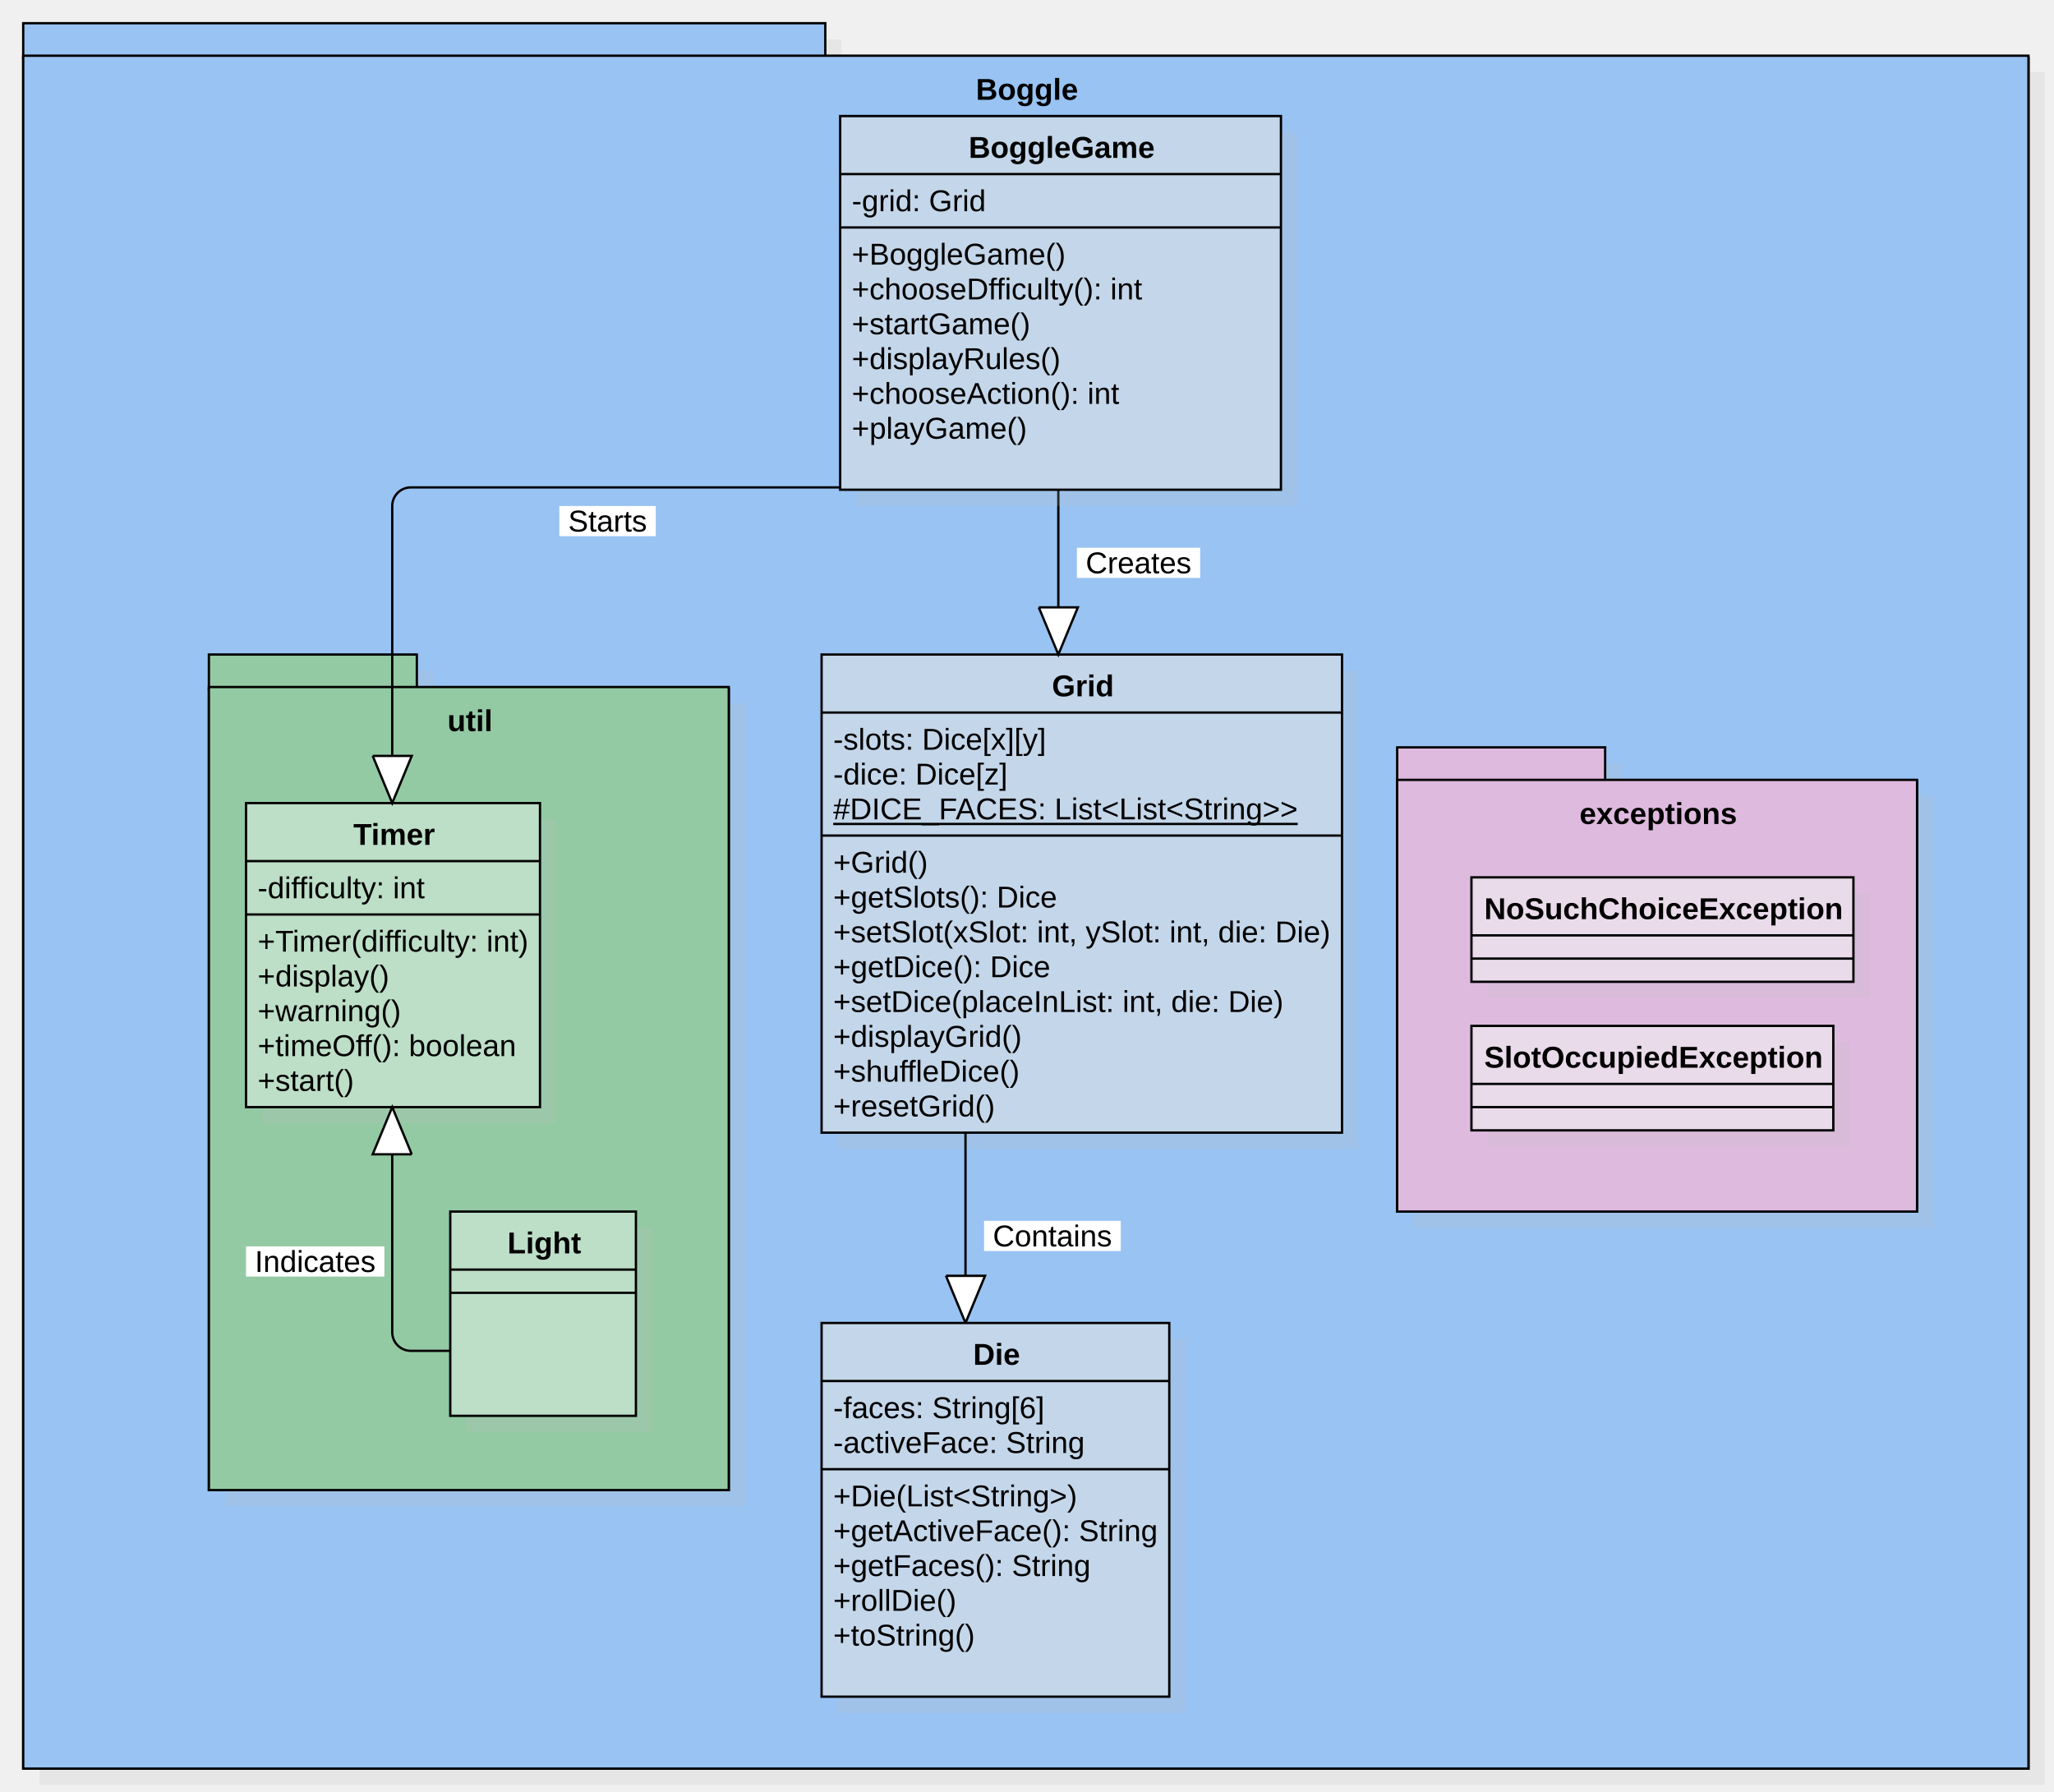
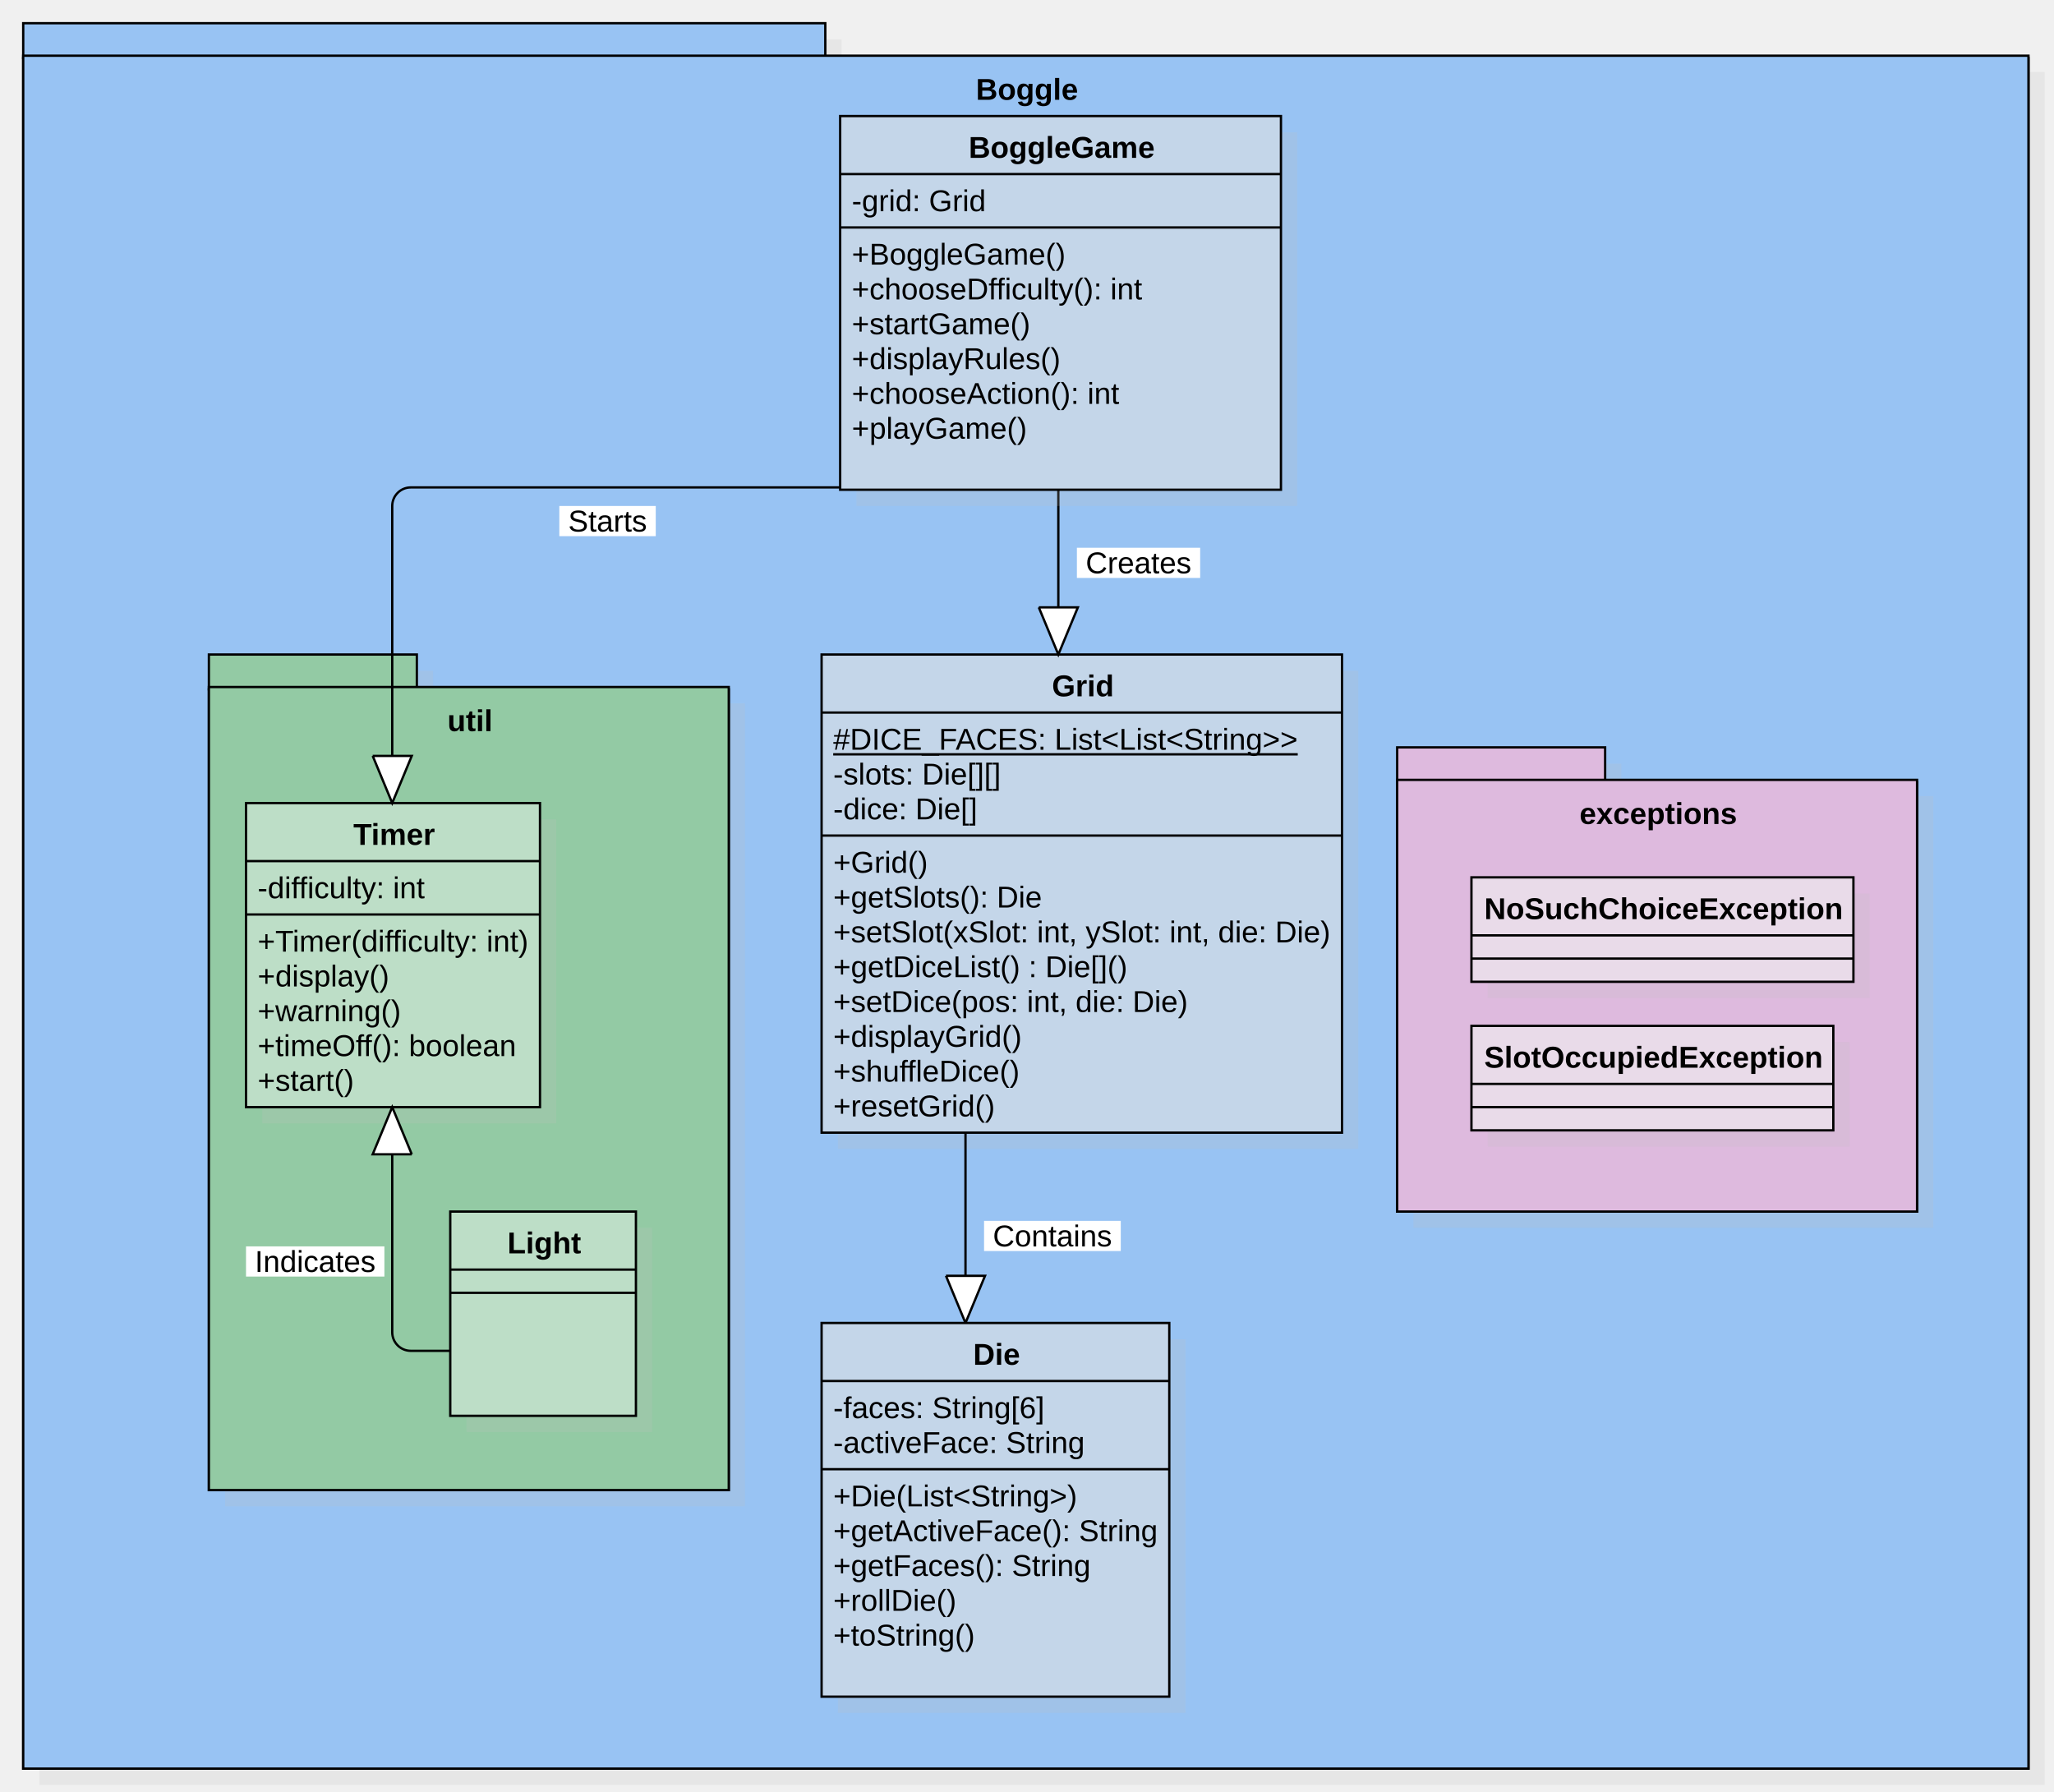
<svg xmlns="http://www.w3.org/2000/svg" version="1.1" width="885" height="772">
  <defs />
  <g>
    <g>
      <rect fill="#C0C0C0" stroke="none" x="207" y="87" width="345.6" height="15" transform="matrix(1 0 0 1 -190 -70)" fill-opacity="0.2" />
    </g>
    <g>
      <rect fill="#C0C0C0" stroke="none" x="207" y="101" width="864" height="738" transform="matrix(1 0 0 1 -190 -70)" fill-opacity="0.2" />
    </g>
    <g>
      <rect fill="#98C3F3" stroke="none" x="200" y="95" width="864" height="737" transform="matrix(1 0 0 1 -190 -70)" />
    </g>
    <g>
      <path fill="none" stroke="#000000" paint-order="fill stroke markers" d=" M 10 25 L 874 25 L 874 762 L 10 762 L 10 25 Z Z" stroke-miterlimit="10" stroke-dasharray="" />
    </g>
    <g>
      <rect fill="#98C3F3" stroke="none" x="200" y="80" width="345.6" height="15" transform="matrix(1 0 0 1 -190 -70)" />
    </g>
    <g>
      <path fill="none" stroke="#000000" paint-order="fill stroke markers" d=" M 10 10 L 355.6 10 L 355.6 25 L 10 25 L 10 10 Z Z" stroke-miterlimit="10" stroke-dasharray="" />
    </g>
    <g>
      <rect fill="#98C3F3" stroke="none" x="200" y="94" width="864" height="738" transform="matrix(1 0 0 1 -190 -70)" />
    </g>
    <g>
      <path fill="none" stroke="#000000" paint-order="fill stroke markers" d=" M 10 24 L 874 24 L 874 762 L 10 762 L 10 24 Z Z" stroke-miterlimit="10" stroke-dasharray="" />
    </g>
    <g>
      <g>
        <path fill="none" stroke="none" />
        <text fill="#000000" stroke="none" font-family="Arial" font-size="13px" font-style="normal" font-weight="bold" text-decoration="undefined" x="632.5" y="108.5" text-anchor="middle" dominant-baseline="central" transform="matrix(1 0 0 1 -190 -70)">Boggle</text>
      </g>
    </g>
    <g>
      <rect fill="#C0C0C0" stroke="none" x="799" y="399" width="89.6" height="15" transform="matrix(1 0 0 1 -190 -70)" fill-opacity="0.2" />
    </g>
    <g>
      <rect fill="#C0C0C0" stroke="none" x="799" y="413" width="224" height="186" transform="matrix(1 0 0 1 -190 -70)" fill-opacity="0.2" />
    </g>
    <g>
      <rect fill="#DEBADE" stroke="none" x="792" y="407" width="224" height="185" transform="matrix(1 0 0 1 -190 -70)" />
    </g>
    <g>
      <path fill="none" stroke="#000000" paint-order="fill stroke markers" d=" M 602 337 L 826 337 L 826 522 L 602 522 L 602 337 Z Z" stroke-miterlimit="10" stroke-dasharray="" />
    </g>
    <g>
      <rect fill="#DEBADE" stroke="none" x="792" y="392" width="89.6" height="15" transform="matrix(1 0 0 1 -190 -70)" />
    </g>
    <g>
      <path fill="none" stroke="#000000" paint-order="fill stroke markers" d=" M 602 322 L 691.6 322 L 691.6 337 L 602 337 L 602 322 Z Z" stroke-miterlimit="10" stroke-dasharray="" />
    </g>
    <g>
      <rect fill="#DEBADE" stroke="none" x="792" y="406" width="224" height="186" transform="matrix(1 0 0 1 -190 -70)" />
    </g>
    <g>
      <path fill="none" stroke="#000000" paint-order="fill stroke markers" d=" M 602 336 L 826 336 L 826 522 L 602 522 L 602 336 Z Z" stroke-miterlimit="10" stroke-dasharray="" />
    </g>
    <g>
      <g>
        <path fill="none" stroke="none" />
        <text fill="#000000" stroke="none" font-family="Arial" font-size="13px" font-style="normal" font-weight="bold" text-decoration="undefined" x="904.5" y="420.5" text-anchor="middle" dominant-baseline="central" transform="matrix(1 0 0 1 -190 -70)">exceptions</text>
      </g>
    </g>
    <g>
      <rect fill="#C0C0C0" stroke="none" x="287" y="359" width="89.6" height="15" transform="matrix(1 0 0 1 -190 -70)" fill-opacity="0.2" />
    </g>
    <g>
      <rect fill="#C0C0C0" stroke="none" x="287" y="373" width="224" height="346" transform="matrix(1 0 0 1 -190 -70)" fill-opacity="0.2" />
    </g>
    <g>
      <rect fill="#93CAA4" stroke="none" x="280" y="367" width="224" height="345" transform="matrix(1 0 0 1 -190 -70)" />
    </g>
    <g>
      <path fill="none" stroke="#000000" paint-order="fill stroke markers" d=" M 90 297 L 314 297 L 314 642 L 90 642 L 90 297 Z Z" stroke-miterlimit="10" stroke-dasharray="" />
    </g>
    <g>
      <rect fill="#93CAA4" stroke="none" x="280" y="352" width="89.6" height="15" transform="matrix(1 0 0 1 -190 -70)" />
    </g>
    <g>
      <path fill="none" stroke="#000000" paint-order="fill stroke markers" d=" M 90 282 L 179.6 282 L 179.6 297 L 90 297 L 90 282 Z Z" stroke-miterlimit="10" stroke-dasharray="" />
    </g>
    <g>
      <rect fill="#93CAA4" stroke="none" x="280" y="366" width="224" height="346" transform="matrix(1 0 0 1 -190 -70)" />
    </g>
    <g>
      <path fill="none" stroke="#000000" paint-order="fill stroke markers" d=" M 90 296 L 314 296 L 314 642 L 90 642 L 90 296 Z Z" stroke-miterlimit="10" stroke-dasharray="" />
    </g>
    <g>
      <g>
        <path fill="none" stroke="none" />
        <text fill="#000000" stroke="none" font-family="Arial" font-size="13px" font-style="normal" font-weight="bold" text-decoration="undefined" x="392.5" y="380.5" text-anchor="middle" dominant-baseline="central" transform="matrix(1 0 0 1 -190 -70)">util</text>
      </g>
    </g>
    <g>
      <rect fill="#C0C0C0" stroke="none" x="831" y="455" width="164.578" height="45" transform="matrix(1 0 0 1 -190 -70)" fill-opacity="0.2" />
    </g>
    <g>
      <rect fill="#E9DBE9" stroke="none" x="824" y="448" width="164.578" height="45" transform="matrix(1 0 0 1 -190 -70)" />
    </g>
    <g>
      <path fill="none" stroke="#000000" paint-order="fill stroke markers" d=" M 634 378 L 798.578 378 L 798.578 423 L 634 423 L 634 378 Z Z" stroke-miterlimit="10" stroke-dasharray="" />
    </g>
    <g>
      <path fill="none" stroke="#000000" paint-order="fill stroke markers" d=" M 634 403 L 798.578 403" stroke-miterlimit="10" stroke-dasharray="" />
    </g>
    <g>
      <path fill="none" stroke="#000000" paint-order="fill stroke markers" d=" M 634 413 L 798.578 413" stroke-miterlimit="10" stroke-dasharray="" />
    </g>
    <g>
      <g>
        <path fill="none" stroke="none" />
        <text fill="#000000" stroke="none" font-family="Arial" font-size="13px" font-style="normal" font-weight="bold" text-decoration="undefined" x="906.789" y="461.5" text-anchor="middle" dominant-baseline="central" transform="matrix(1 0 0 1 -190 -70)">NoSuchChoiceException</text>
      </g>
    </g>
    <g>
      <rect fill="#C0C0C0" stroke="none" x="831" y="519" width="155.914" height="45" transform="matrix(1 0 0 1 -190 -70)" fill-opacity="0.2" />
    </g>
    <g>
      <rect fill="#E9DBE9" stroke="none" x="824" y="512" width="155.914" height="45" transform="matrix(1 0 0 1 -190 -70)" />
    </g>
    <g>
      <path fill="none" stroke="#000000" paint-order="fill stroke markers" d=" M 634 442 L 789.914 442 L 789.914 487 L 634 487 L 634 442 Z Z" stroke-miterlimit="10" stroke-dasharray="" />
    </g>
    <g>
      <path fill="none" stroke="#000000" paint-order="fill stroke markers" d=" M 634 467 L 789.914 467" stroke-miterlimit="10" stroke-dasharray="" />
    </g>
    <g>
      <path fill="none" stroke="#000000" paint-order="fill stroke markers" d=" M 634 477 L 789.914 477" stroke-miterlimit="10" stroke-dasharray="" />
    </g>
    <g>
      <g>
        <path fill="none" stroke="none" />
        <text fill="#000000" stroke="none" font-family="Arial" font-size="13px" font-style="normal" font-weight="bold" text-decoration="undefined" x="902.457" y="525.5" text-anchor="middle" dominant-baseline="central" transform="matrix(1 0 0 1 -190 -70)">SlotOccupiedException</text>
      </g>
    </g>
    <g>
      <rect fill="#C0C0C0" stroke="none" x="303" y="423" width="126.664" height="131" transform="matrix(1 0 0 1 -190 -70)" fill-opacity="0.2" />
    </g>
    <g>
      <rect fill="#BDDEC7" stroke="none" x="296" y="416" width="126.664" height="131" transform="matrix(1 0 0 1 -190 -70)" />
    </g>
    <g>
      <path fill="none" stroke="#000000" paint-order="fill stroke markers" d=" M 106 346 L 232.664 346 L 232.664 477 L 106 477 L 106 346 Z Z" stroke-miterlimit="10" stroke-dasharray="" />
    </g>
    <g>
      <path fill="none" stroke="#000000" paint-order="fill stroke markers" d=" M 106 371 L 232.664 371" stroke-miterlimit="10" stroke-dasharray="" />
    </g>
    <g>
      <path fill="none" stroke="#000000" paint-order="fill stroke markers" d=" M 106 394 L 232.664 394" stroke-miterlimit="10" stroke-dasharray="" />
    </g>
    <g>
      <g>
        <path fill="none" stroke="none" />
        <text fill="#000000" stroke="none" font-family="Arial" font-size="13px" font-style="normal" font-weight="bold" text-decoration="undefined" x="359.832" y="429.5" text-anchor="middle" dominant-baseline="central" transform="matrix(1 0 0 1 -190 -70)">Timer</text>
      </g>
    </g>
    <g>
      <g>
        <path fill="none" stroke="none" />
        <text fill="#000000" stroke="none" font-family="Arial" font-size="13px" font-style="normal" font-weight="normal" text-decoration="undefined" x="301" y="452.5" text-anchor="start" dominant-baseline="central" transform="matrix(1 0 0 1 -190 -70)">-difficulty: int</text>
      </g>
    </g>
    <g>
      <g>
        <path fill="none" stroke="none" />
        <text fill="#000000" stroke="none" font-family="Arial" font-size="13px" font-style="normal" font-weight="normal" text-decoration="undefined" x="301" y="475.5" text-anchor="start" dominant-baseline="central" transform="matrix(1 0 0 1 -190 -70)">+Timer(difficulty: int)</text>
      </g>
    </g>
    <g>
      <g>
        <path fill="none" stroke="none" />
        <text fill="#000000" stroke="none" font-family="Arial" font-size="13px" font-style="normal" font-weight="normal" text-decoration="undefined" x="301" y="490.5" text-anchor="start" dominant-baseline="central" transform="matrix(1 0 0 1 -190 -70)">+display()</text>
      </g>
    </g>
    <g>
      <g>
        <path fill="none" stroke="none" />
        <text fill="#000000" stroke="none" font-family="Arial" font-size="13px" font-style="normal" font-weight="normal" text-decoration="undefined" x="301" y="505.5" text-anchor="start" dominant-baseline="central" transform="matrix(1 0 0 1 -190 -70)">+warning()</text>
      </g>
    </g>
    <g>
      <g>
        <path fill="none" stroke="none" />
        <text fill="#000000" stroke="none" font-family="Arial" font-size="13px" font-style="normal" font-weight="normal" text-decoration="undefined" x="301" y="520.5" text-anchor="start" dominant-baseline="central" transform="matrix(1 0 0 1 -190 -70)">+timeOff(): boolean</text>
      </g>
    </g>
    <g>
      <g>
        <path fill="none" stroke="none" />
        <text fill="#000000" stroke="none" font-family="Arial" font-size="13px" font-style="normal" font-weight="normal" text-decoration="undefined" x="301" y="535.5" text-anchor="start" dominant-baseline="central" transform="matrix(1 0 0 1 -190 -70)">+start()</text>
      </g>
    </g>
    <g>
      <rect fill="#C0C0C0" stroke="none" x="391" y="599" width="80" height="88" transform="matrix(1 0 0 1 -190 -70)" fill-opacity="0.2" />
    </g>
    <g>
      <rect fill="#BDDEC7" stroke="none" x="384" y="592" width="80" height="88" transform="matrix(1 0 0 1 -190 -70)" />
    </g>
    <g>
      <path fill="none" stroke="#000000" paint-order="fill stroke markers" d=" M 194 522 L 274 522 L 274 610 L 194 610 L 194 522 Z Z" stroke-miterlimit="10" stroke-dasharray="" />
    </g>
    <g>
      <path fill="none" stroke="#000000" paint-order="fill stroke markers" d=" M 194 547 L 274 547" stroke-miterlimit="10" stroke-dasharray="" />
    </g>
    <g>
      <path fill="none" stroke="#000000" paint-order="fill stroke markers" d=" M 194 557 L 274 557" stroke-miterlimit="10" stroke-dasharray="" />
    </g>
    <g>
      <g>
        <path fill="none" stroke="none" />
        <text fill="#000000" stroke="none" font-family="Arial" font-size="13px" font-style="normal" font-weight="bold" text-decoration="undefined" x="424.5" y="605.5" text-anchor="middle" dominant-baseline="central" transform="matrix(1 0 0 1 -190 -70)">Light</text>
      </g>
    </g>
    <g>
      <rect fill="#C0C0C0" stroke="none" x="551" y="359" width="224.227" height="206" transform="matrix(1 0 0 1 -190 -70)" fill-opacity="0.2" />
    </g>
    <g>
      <rect fill="#C4D6E9" stroke="none" x="544" y="352" width="224.227" height="206" transform="matrix(1 0 0 1 -190 -70)" />
    </g>
    <g>
      <path fill="none" stroke="#000000" paint-order="fill stroke markers" d=" M 354 282 L 578.227 282 L 578.227 488 L 354 488 L 354 282 Z Z" stroke-miterlimit="10" stroke-dasharray="" />
    </g>
    <g>
      <path fill="none" stroke="#000000" paint-order="fill stroke markers" d=" M 354 307 L 578.227 307" stroke-miterlimit="10" stroke-dasharray="" />
    </g>
    <g>
      <path fill="none" stroke="#000000" paint-order="fill stroke markers" d=" M 354 360 L 578.227 360" stroke-miterlimit="10" stroke-dasharray="" />
    </g>
    <g>
      <g>
        <path fill="none" stroke="none" />
        <text fill="#000000" stroke="none" font-family="Arial" font-size="13px" font-style="normal" font-weight="bold" text-decoration="undefined" x="656.614" y="365.5" text-anchor="middle" dominant-baseline="central" transform="matrix(1 0 0 1 -190 -70)">Grid</text>
      </g>
    </g>
    <g>
      <g>
        <path fill="none" stroke="none" />
-         <text fill="#000000" stroke="none" font-family="Arial" font-size="13px" font-style="normal" font-weight="normal" text-decoration="undefined" x="549" y="388.5" text-anchor="start" dominant-baseline="central" transform="matrix(1 0 0 1 -190 -70)">-slots: Dice[x][y]</text>
-       </g>
-     </g>
-     <g>
-       <g>
-         <path fill="none" stroke="none" />
-         <text fill="#000000" stroke="none" font-family="Arial" font-size="13px" font-style="normal" font-weight="normal" text-decoration="undefined" x="549" y="403.5" text-anchor="start" dominant-baseline="central" transform="matrix(1 0 0 1 -190 -70)">-dice: Dice[z]</text>
-       </g>
-     </g>
-     <g>
-       <g>
-         <path fill="none" stroke="none" />
-         <text fill="#000000" stroke="none" font-family="Arial" font-size="13px" font-style="normal" font-weight="normal" text-decoration="undefined" x="549" y="418.5" text-anchor="start" dominant-baseline="central" transform="matrix(1 0 0 1 -190 -70)">#DICE_FACES: List&lt;List&lt;String&gt;&gt;</text>
-         <path fill="none" stroke="#000000" paint-order="fill stroke markers" d=" M 359 355 L 559.154 355" stroke-miterlimit="10" stroke-dasharray="" />
+         <text fill="#000000" stroke="none" font-family="Arial" font-size="13px" font-style="normal" font-weight="normal" text-decoration="undefined" x="549" y="388.5" text-anchor="start" dominant-baseline="central" transform="matrix(1 0 0 1 -190 -70)">#DICE_FACES: List&lt;List&lt;String&gt;&gt;</text>
+         <path fill="none" stroke="#000000" paint-order="fill stroke markers" d=" M 359 325 L 559.154 325" stroke-miterlimit="10" stroke-dasharray="" />
+       </g>
+     </g>
+     <g>
+       <g>
+         <path fill="none" stroke="none" />
+         <text fill="#000000" stroke="none" font-family="Arial" font-size="13px" font-style="normal" font-weight="normal" text-decoration="undefined" x="549" y="403.5" text-anchor="start" dominant-baseline="central" transform="matrix(1 0 0 1 -190 -70)">-slots: Die[][]</text>
+       </g>
+     </g>
+     <g>
+       <g>
+         <path fill="none" stroke="none" />
+         <text fill="#000000" stroke="none" font-family="Arial" font-size="13px" font-style="normal" font-weight="normal" text-decoration="undefined" x="549" y="418.5" text-anchor="start" dominant-baseline="central" transform="matrix(1 0 0 1 -190 -70)">-dice: Die[]</text>
      </g>
    </g>
    <g>
      <g>
        <path fill="none" stroke="none" />
        <text fill="#000000" stroke="none" font-family="Arial" font-size="13px" font-style="normal" font-weight="normal" text-decoration="undefined" x="549" y="441.5" text-anchor="start" dominant-baseline="central" transform="matrix(1 0 0 1 -190 -70)">+Grid()</text>
      </g>
    </g>
    <g>
      <g>
        <path fill="none" stroke="none" />
-         <text fill="#000000" stroke="none" font-family="Arial" font-size="13px" font-style="normal" font-weight="normal" text-decoration="undefined" x="549" y="456.5" text-anchor="start" dominant-baseline="central" transform="matrix(1 0 0 1 -190 -70)">+getSlots(): Dice</text>
+         <text fill="#000000" stroke="none" font-family="Arial" font-size="13px" font-style="normal" font-weight="normal" text-decoration="undefined" x="549" y="456.5" text-anchor="start" dominant-baseline="central" transform="matrix(1 0 0 1 -190 -70)">+getSlots(): Die</text>
      </g>
    </g>
    <g>
      <g>
        <path fill="none" stroke="none" />
        <text fill="#000000" stroke="none" font-family="Arial" font-size="13px" font-style="normal" font-weight="normal" text-decoration="undefined" x="549" y="471.5" text-anchor="start" dominant-baseline="central" transform="matrix(1 0 0 1 -190 -70)">+setSlot(xSlot: int, ySlot: int, die: Die)</text>
      </g>
    </g>
    <g>
      <g>
        <path fill="none" stroke="none" />
-         <text fill="#000000" stroke="none" font-family="Arial" font-size="13px" font-style="normal" font-weight="normal" text-decoration="undefined" x="549" y="486.5" text-anchor="start" dominant-baseline="central" transform="matrix(1 0 0 1 -190 -70)">+getDice(): Dice</text>
-       </g>
-     </g>
-     <g>
-       <g>
-         <path fill="none" stroke="none" />
-         <text fill="#000000" stroke="none" font-family="Arial" font-size="13px" font-style="normal" font-weight="normal" text-decoration="undefined" x="549" y="501.5" text-anchor="start" dominant-baseline="central" transform="matrix(1 0 0 1 -190 -70)">+setDice(placeInList: int, die: Die)</text>
+         <text fill="#000000" stroke="none" font-family="Arial" font-size="13px" font-style="normal" font-weight="normal" text-decoration="undefined" x="549" y="486.5" text-anchor="start" dominant-baseline="central" transform="matrix(1 0 0 1 -190 -70)">+getDiceList() : Die[]()</text>
+       </g>
+     </g>
+     <g>
+       <g>
+         <path fill="none" stroke="none" />
+         <text fill="#000000" stroke="none" font-family="Arial" font-size="13px" font-style="normal" font-weight="normal" text-decoration="undefined" x="549" y="501.5" text-anchor="start" dominant-baseline="central" transform="matrix(1 0 0 1 -190 -70)">+setDice(pos: int, die: Die)</text>
      </g>
    </g>
    <g>
      <g>
        <path fill="none" stroke="none" />
        <text fill="#000000" stroke="none" font-family="Arial" font-size="13px" font-style="normal" font-weight="normal" text-decoration="undefined" x="549" y="516.5" text-anchor="start" dominant-baseline="central" transform="matrix(1 0 0 1 -190 -70)">+displayGrid()</text>
      </g>
    </g>
    <g>
      <g>
        <path fill="none" stroke="none" />
        <text fill="#000000" stroke="none" font-family="Arial" font-size="13px" font-style="normal" font-weight="normal" text-decoration="undefined" x="549" y="531.5" text-anchor="start" dominant-baseline="central" transform="matrix(1 0 0 1 -190 -70)">+shuffleDice()</text>
      </g>
    </g>
    <g>
      <g>
        <path fill="none" stroke="none" />
        <text fill="#000000" stroke="none" font-family="Arial" font-size="13px" font-style="normal" font-weight="normal" text-decoration="undefined" x="549" y="546.5" text-anchor="start" dominant-baseline="central" transform="matrix(1 0 0 1 -190 -70)">+resetGrid()</text>
      </g>
    </g>
    <g>
      <path fill="none" stroke="#000000" paint-order="fill stroke markers" d=" M 416 488 L 416 570" stroke-miterlimit="10" stroke-dasharray="" />
    </g>
    <g>
      <path fill="#FFFFFF" stroke="none" paint-order="stroke fill markers" d=" M 407.581 549.675 L 416 570 L 424.419 549.675" />
    </g>
    <g>
      <path fill="none" stroke="#000000" paint-order="fill stroke markers" d=" M 407.581 549.675 L 416 570 L 424.419 549.675 L 407.581 549.675" stroke-miterlimit="10" stroke-dasharray="" />
    </g>
    <g>
      <rect fill="#ffffff" stroke="none" x="614" y="596" width="58.9" height="13" transform="matrix(1 0 0 1 -190 -70)" />
    </g>
    <g>
      <g>
        <path fill="none" stroke="none" />
        <text fill="#000000" stroke="none" font-family="Arial" font-size="13px" font-style="normal" font-weight="normal" text-decoration="undefined" x="643.45" y="602.5" text-anchor="middle" dominant-baseline="central" transform="matrix(1 0 0 1 -190 -70)">Contains</text>
      </g>
    </g>
    <g>
      <rect fill="#C0C0C0" stroke="none" x="551" y="647" width="149.807" height="161" transform="matrix(1 0 0 1 -190 -70)" fill-opacity="0.2" />
    </g>
    <g>
      <rect fill="#C4D6E9" stroke="none" x="544" y="640" width="149.807" height="161" transform="matrix(1 0 0 1 -190 -70)" />
    </g>
    <g>
      <path fill="none" stroke="#000000" paint-order="fill stroke markers" d=" M 354 570 L 503.807 570 L 503.807 731 L 354 731 L 354 570 Z Z" stroke-miterlimit="10" stroke-dasharray="" />
    </g>
    <g>
      <path fill="none" stroke="#000000" paint-order="fill stroke markers" d=" M 354 595 L 503.807 595" stroke-miterlimit="10" stroke-dasharray="" />
    </g>
    <g>
      <path fill="none" stroke="#000000" paint-order="fill stroke markers" d=" M 354 633 L 503.807 633" stroke-miterlimit="10" stroke-dasharray="" />
    </g>
    <g>
      <g>
        <path fill="none" stroke="none" />
        <text fill="#000000" stroke="none" font-family="Arial" font-size="13px" font-style="normal" font-weight="bold" text-decoration="undefined" x="619.404" y="653.5" text-anchor="middle" dominant-baseline="central" transform="matrix(1 0 0 1 -190 -70)">Die</text>
      </g>
    </g>
    <g>
      <g>
        <path fill="none" stroke="none" />
        <text fill="#000000" stroke="none" font-family="Arial" font-size="13px" font-style="normal" font-weight="normal" text-decoration="undefined" x="549" y="676.5" text-anchor="start" dominant-baseline="central" transform="matrix(1 0 0 1 -190 -70)">-faces: String[6]</text>
      </g>
    </g>
    <g>
      <g>
        <path fill="none" stroke="none" />
        <text fill="#000000" stroke="none" font-family="Arial" font-size="13px" font-style="normal" font-weight="normal" text-decoration="undefined" x="549" y="691.5" text-anchor="start" dominant-baseline="central" transform="matrix(1 0 0 1 -190 -70)">-activeFace: String</text>
      </g>
    </g>
    <g>
      <g>
        <path fill="none" stroke="none" />
        <text fill="#000000" stroke="none" font-family="Arial" font-size="13px" font-style="normal" font-weight="normal" text-decoration="undefined" x="549" y="714.5" text-anchor="start" dominant-baseline="central" transform="matrix(1 0 0 1 -190 -70)">+Die(List&lt;String&gt;)</text>
      </g>
    </g>
    <g>
      <g>
        <path fill="none" stroke="none" />
        <text fill="#000000" stroke="none" font-family="Arial" font-size="13px" font-style="normal" font-weight="normal" text-decoration="undefined" x="549" y="729.5" text-anchor="start" dominant-baseline="central" transform="matrix(1 0 0 1 -190 -70)">+getActiveFace(): String</text>
      </g>
    </g>
    <g>
      <g>
        <path fill="none" stroke="none" />
        <text fill="#000000" stroke="none" font-family="Arial" font-size="13px" font-style="normal" font-weight="normal" text-decoration="undefined" x="549" y="744.5" text-anchor="start" dominant-baseline="central" transform="matrix(1 0 0 1 -190 -70)">+getFaces(): String</text>
      </g>
    </g>
    <g>
      <g>
        <path fill="none" stroke="none" />
        <text fill="#000000" stroke="none" font-family="Arial" font-size="13px" font-style="normal" font-weight="normal" text-decoration="undefined" x="549" y="759.5" text-anchor="start" dominant-baseline="central" transform="matrix(1 0 0 1 -190 -70)">+rollDie()</text>
      </g>
    </g>
    <g>
      <g>
        <path fill="none" stroke="none" />
        <text fill="#000000" stroke="none" font-family="Arial" font-size="13px" font-style="normal" font-weight="normal" text-decoration="undefined" x="549" y="774.5" text-anchor="start" dominant-baseline="central" transform="matrix(1 0 0 1 -190 -70)">+toString()</text>
      </g>
    </g>
    <g>
      <path fill="none" stroke="#000000" paint-order="fill stroke markers" d=" M 456 211 L 456 282" stroke-miterlimit="10" stroke-dasharray="" />
    </g>
    <g>
      <path fill="#FFFFFF" stroke="none" paint-order="stroke fill markers" d=" M 447.581 261.675 L 456 282 L 464.419 261.675" />
    </g>
    <g>
      <path fill="none" stroke="#000000" paint-order="fill stroke markers" d=" M 447.581 261.675 L 456 282 L 464.419 261.675 L 447.581 261.675" stroke-miterlimit="10" stroke-dasharray="" />
    </g>
    <g>
      <rect fill="#ffffff" stroke="none" x="654" y="306" width="53.111" height="13" transform="matrix(1 0 0 1 -190 -70)" />
    </g>
    <g>
      <g>
        <path fill="none" stroke="none" />
        <text fill="#000000" stroke="none" font-family="Arial" font-size="13px" font-style="normal" font-weight="normal" text-decoration="undefined" x="680.555" y="312.5" text-anchor="middle" dominant-baseline="central" transform="matrix(1 0 0 1 -190 -70)">Creates</text>
      </g>
    </g>
    <g>
      <rect fill="#C0C0C0" stroke="none" x="559" y="127" width="189.918" height="161" transform="matrix(1 0 0 1 -190 -70)" fill-opacity="0.2" />
    </g>
    <g>
      <rect fill="#C4D6E9" stroke="none" x="552" y="120" width="189.918" height="161" transform="matrix(1 0 0 1 -190 -70)" />
    </g>
    <g>
      <path fill="none" stroke="#000000" paint-order="fill stroke markers" d=" M 362 50 L 551.918 50 L 551.918 211 L 362 211 L 362 50 Z Z" stroke-miterlimit="10" stroke-dasharray="" />
    </g>
    <g>
      <path fill="none" stroke="#000000" paint-order="fill stroke markers" d=" M 362 75 L 551.918 75" stroke-miterlimit="10" stroke-dasharray="" />
    </g>
    <g>
      <path fill="none" stroke="#000000" paint-order="fill stroke markers" d=" M 362 98 L 551.918 98" stroke-miterlimit="10" stroke-dasharray="" />
    </g>
    <g>
      <g>
        <path fill="none" stroke="none" />
        <text fill="#000000" stroke="none" font-family="Arial" font-size="13px" font-style="normal" font-weight="bold" text-decoration="undefined" x="647.459" y="133.5" text-anchor="middle" dominant-baseline="central" transform="matrix(1 0 0 1 -190 -70)">BoggleGame</text>
      </g>
    </g>
    <g>
      <g>
        <path fill="none" stroke="none" />
        <text fill="#000000" stroke="none" font-family="Arial" font-size="13px" font-style="normal" font-weight="normal" text-decoration="undefined" x="557" y="156.5" text-anchor="start" dominant-baseline="central" transform="matrix(1 0 0 1 -190 -70)">-grid: Grid</text>
      </g>
    </g>
    <g>
      <g>
        <path fill="none" stroke="none" />
        <text fill="#000000" stroke="none" font-family="Arial" font-size="13px" font-style="normal" font-weight="normal" text-decoration="undefined" x="557" y="179.5" text-anchor="start" dominant-baseline="central" transform="matrix(1 0 0 1 -190 -70)">+BoggleGame()</text>
      </g>
    </g>
    <g>
      <g>
        <path fill="none" stroke="none" />
        <text fill="#000000" stroke="none" font-family="Arial" font-size="13px" font-style="normal" font-weight="normal" text-decoration="undefined" x="557" y="194.5" text-anchor="start" dominant-baseline="central" transform="matrix(1 0 0 1 -190 -70)">+chooseDfficulty(): int</text>
      </g>
    </g>
    <g>
      <g>
        <path fill="none" stroke="none" />
        <text fill="#000000" stroke="none" font-family="Arial" font-size="13px" font-style="normal" font-weight="normal" text-decoration="undefined" x="557" y="209.5" text-anchor="start" dominant-baseline="central" transform="matrix(1 0 0 1 -190 -70)">+startGame()</text>
      </g>
    </g>
    <g>
      <g>
        <path fill="none" stroke="none" />
        <text fill="#000000" stroke="none" font-family="Arial" font-size="13px" font-style="normal" font-weight="normal" text-decoration="undefined" x="557" y="224.5" text-anchor="start" dominant-baseline="central" transform="matrix(1 0 0 1 -190 -70)">+displayRules()</text>
      </g>
    </g>
    <g>
      <g>
        <path fill="none" stroke="none" />
        <text fill="#000000" stroke="none" font-family="Arial" font-size="13px" font-style="normal" font-weight="normal" text-decoration="undefined" x="557" y="239.5" text-anchor="start" dominant-baseline="central" transform="matrix(1 0 0 1 -190 -70)">+chooseAction(): int</text>
      </g>
    </g>
    <g>
      <g>
        <path fill="none" stroke="none" />
        <text fill="#000000" stroke="none" font-family="Arial" font-size="13px" font-style="normal" font-weight="normal" text-decoration="undefined" x="557" y="254.5" text-anchor="start" dominant-baseline="central" transform="matrix(1 0 0 1 -190 -70)">+playGame()</text>
      </g>
    </g>
    <g>
      <path fill="none" stroke="#000000" paint-order="fill stroke markers" d=" M 362 210 L 177 210 L 177 210 A 8 8 0 0 0 169 218 L 169 346" stroke-miterlimit="10" stroke-dasharray="" />
    </g>
    <g>
      <path fill="#FFFFFF" stroke="none" paint-order="stroke fill markers" d=" M 160.581 325.675 L 169 346 L 177.419 325.675" />
    </g>
    <g>
      <path fill="none" stroke="#000000" paint-order="fill stroke markers" d=" M 160.581 325.675 L 169 346 L 177.419 325.675 L 160.581 325.675" stroke-miterlimit="10" stroke-dasharray="" />
    </g>
    <g>
      <rect fill="#ffffff" stroke="none" x="431" y="288" width="41.545" height="13" transform="matrix(1 0 0 1 -190 -70)" />
    </g>
    <g>
      <g>
        <path fill="none" stroke="none" />
        <text fill="#000000" stroke="none" font-family="Arial" font-size="13px" font-style="normal" font-weight="normal" text-decoration="undefined" x="451.773" y="294.5" text-anchor="middle" dominant-baseline="central" transform="matrix(1 0 0 1 -190 -70)">Starts</text>
      </g>
    </g>
    <g>
      <path fill="none" stroke="#000000" paint-order="fill stroke markers" d=" M 194 582 L 177 582 L 177 582 A 8 8 0 0 1 169 574 L 169 477" stroke-miterlimit="10" stroke-dasharray="" />
    </g>
    <g>
      <path fill="#FFFFFF" stroke="none" paint-order="stroke fill markers" d=" M 177.419 497.325 L 169 477 L 160.581 497.325" />
    </g>
    <g>
      <path fill="none" stroke="#000000" paint-order="fill stroke markers" d=" M 177.419 497.325 L 169 477 L 160.581 497.325 L 177.419 497.325" stroke-miterlimit="10" stroke-dasharray="" />
    </g>
    <g>
      <rect fill="#ffffff" stroke="none" x="296" y="607" width="59.624" height="13" transform="matrix(1 0 0 1 -190 -70)" />
    </g>
    <g>
      <g>
        <path fill="none" stroke="none" />
        <text fill="#000000" stroke="none" font-family="Arial" font-size="13px" font-style="normal" font-weight="normal" text-decoration="undefined" x="325.812" y="613.5" text-anchor="middle" dominant-baseline="central" transform="matrix(1 0 0 1 -190 -70)">Indicates</text>
      </g>
    </g>
  </g>
</svg>
